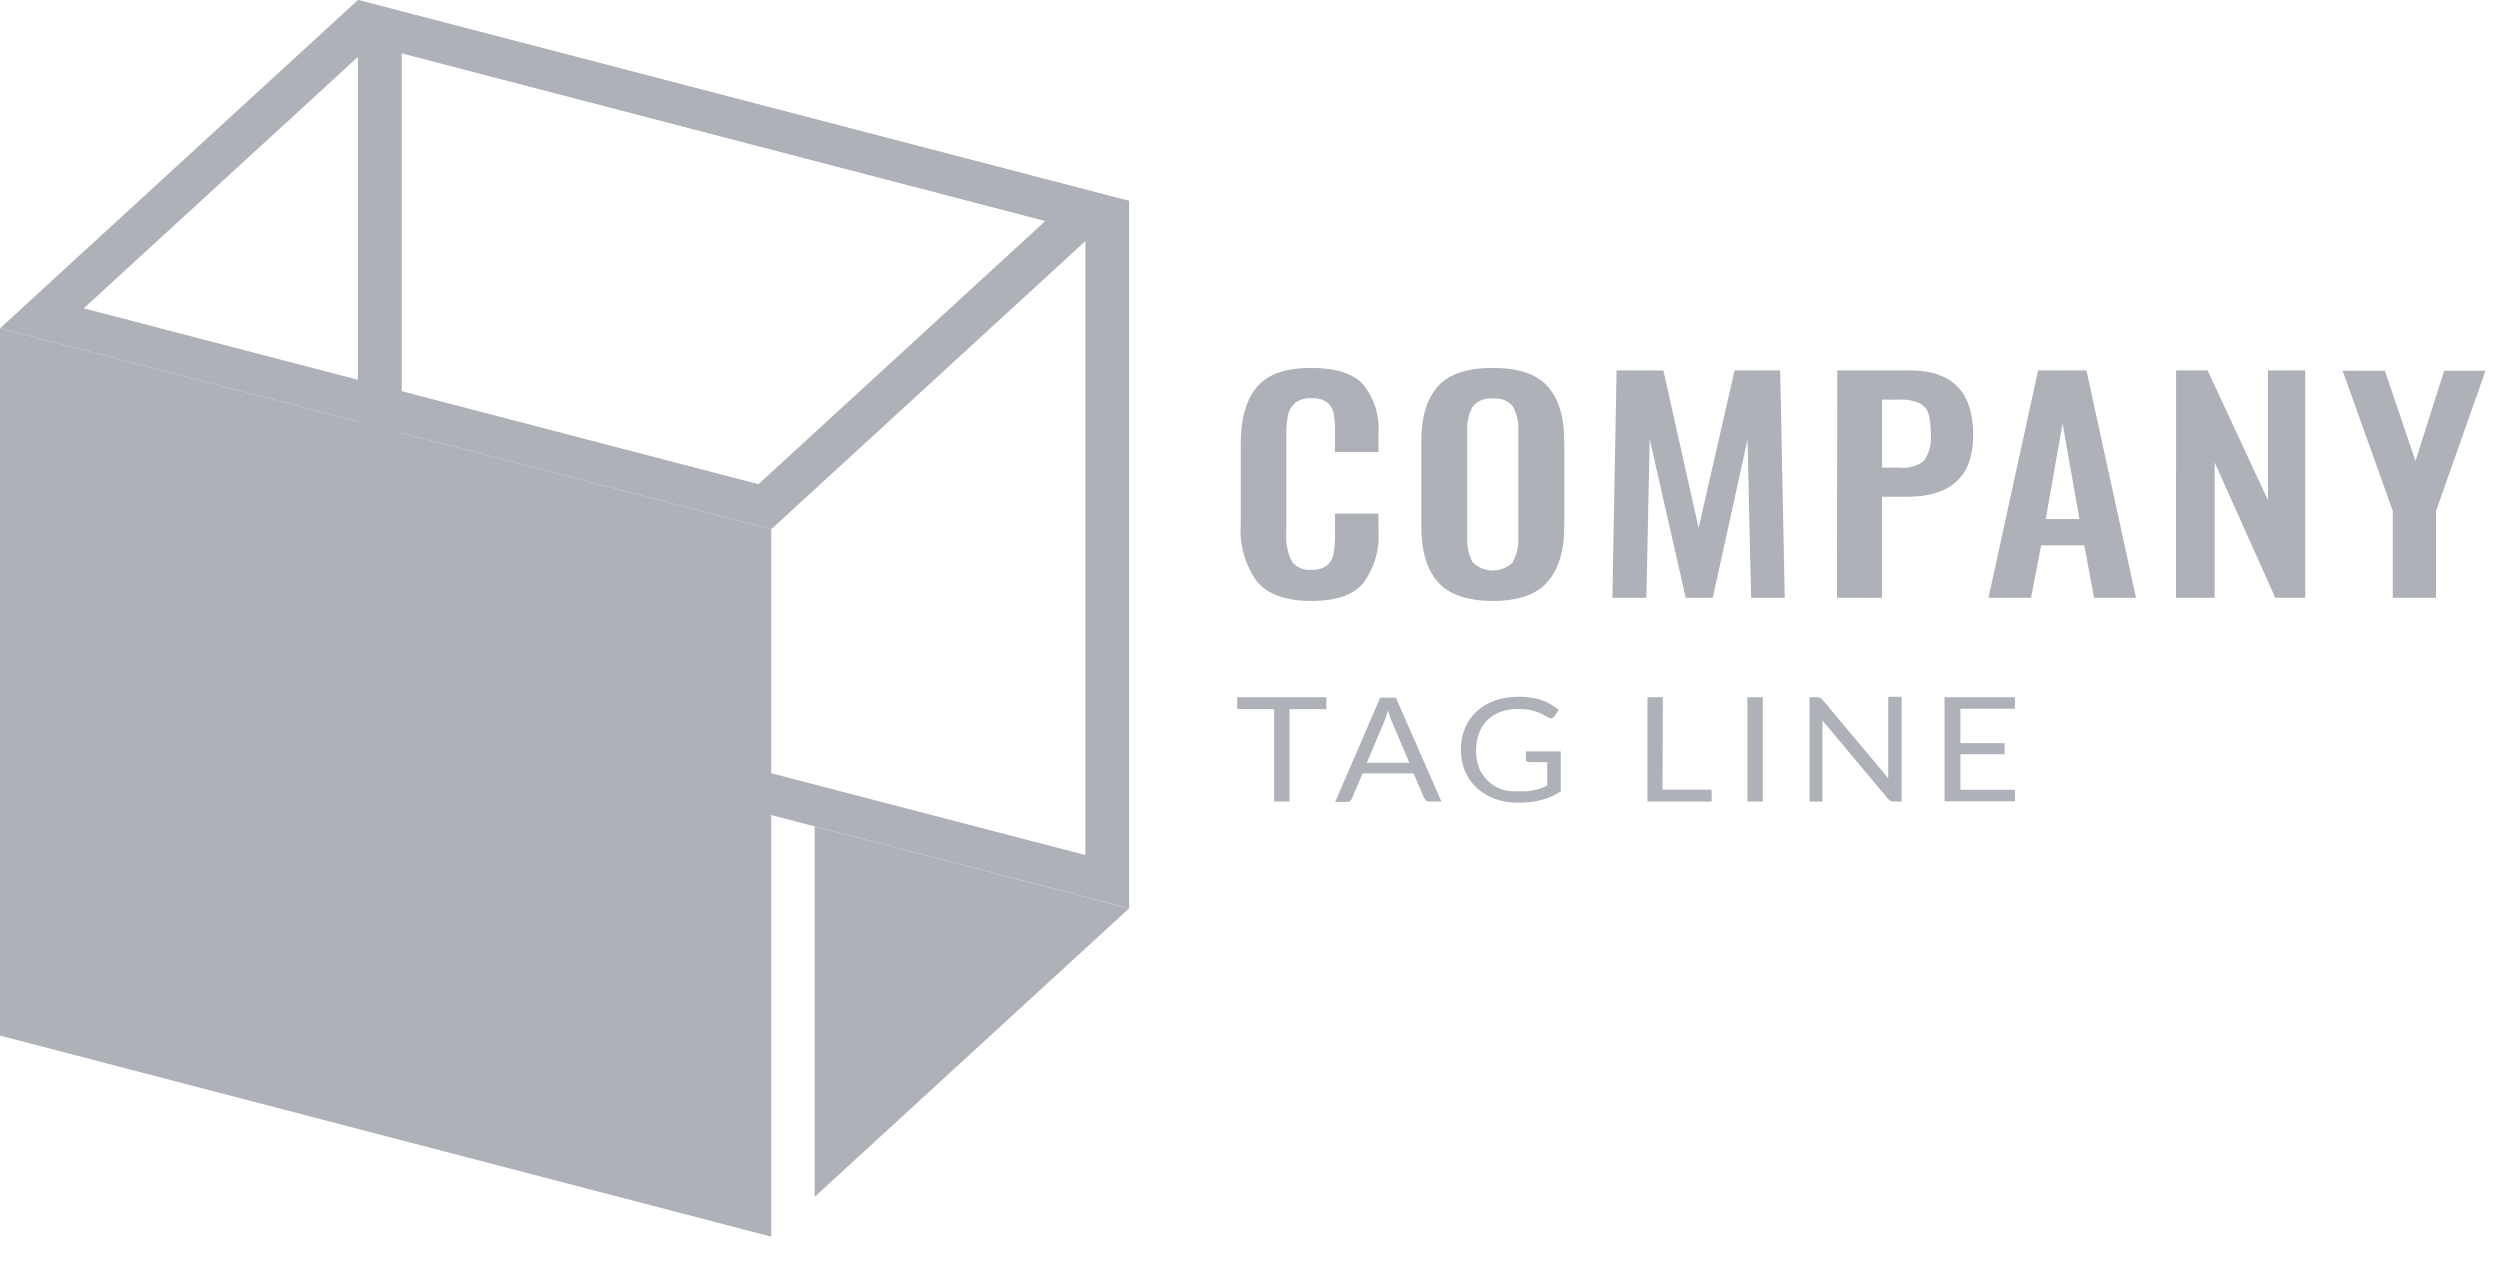
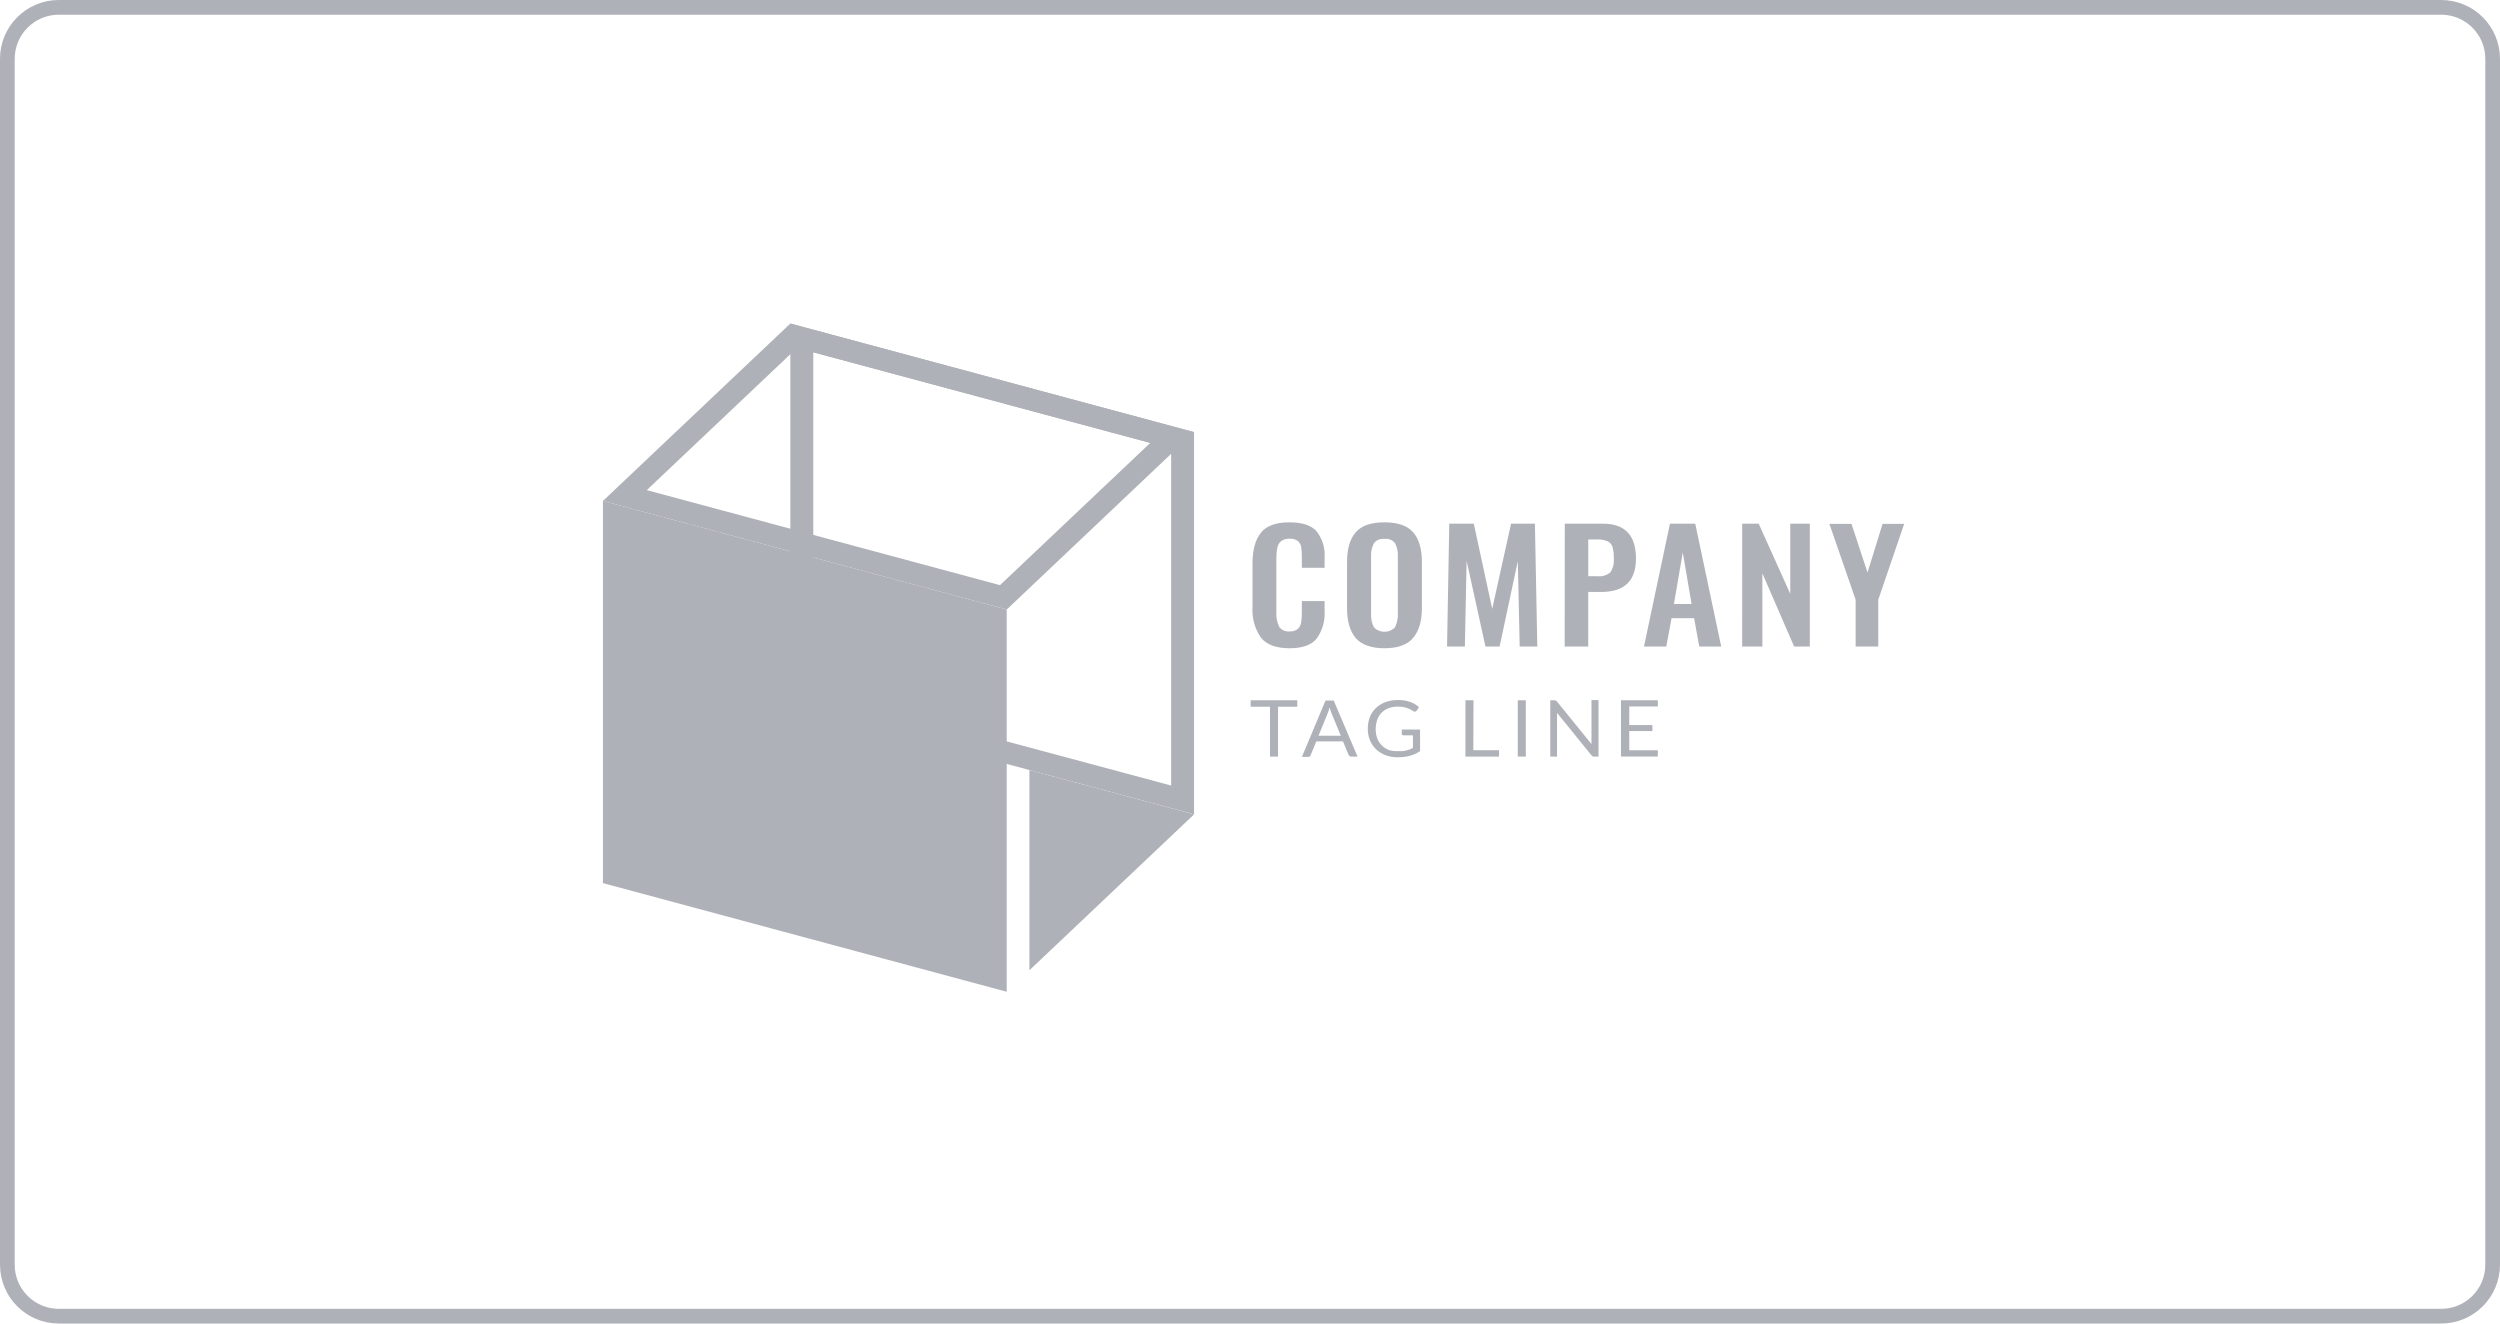
- <svg xmlns="http://www.w3.org/2000/svg" width="89" height="45" viewBox="0 0 89 45" fill="none">
-   <path d="M44.74 20.689C44.322 20.097 44.123 19.399 44.17 18.695V15.806C44.17 14.92 44.359 14.247 44.737 13.786C45.115 13.325 45.765 13.096 46.686 13.098C47.551 13.098 48.165 13.294 48.529 13.686C48.925 14.186 49.118 14.798 49.074 15.415V16.094H47.526V15.406C47.531 15.181 47.516 14.956 47.481 14.733C47.458 14.58 47.38 14.439 47.26 14.333C47.101 14.218 46.9 14.162 46.699 14.177C46.487 14.162 46.276 14.221 46.109 14.342C45.974 14.46 45.884 14.614 45.852 14.783C45.808 15.018 45.788 15.258 45.792 15.497V19.004C45.767 19.342 45.836 19.681 45.99 19.989C46.067 20.093 46.174 20.176 46.299 20.227C46.424 20.279 46.562 20.299 46.699 20.283C46.897 20.298 47.094 20.241 47.247 20.124C47.373 20.009 47.454 19.859 47.477 19.698C47.514 19.465 47.53 19.23 47.526 18.995V18.284H49.074V18.933C49.117 19.576 48.929 20.215 48.538 20.75C48.182 21.179 47.577 21.394 46.686 21.394C45.795 21.394 45.122 21.165 44.74 20.689Z" fill="#AFB1B8" />
-   <path d="M51.186 20.718C50.795 20.268 50.599 19.613 50.599 18.745V15.706C50.599 14.847 50.795 14.198 51.186 13.757C51.577 13.316 52.23 13.096 53.147 13.098C54.057 13.098 54.708 13.318 55.099 13.757C55.49 14.198 55.688 14.847 55.688 15.706V18.745C55.688 19.604 55.49 20.262 55.092 20.715C54.695 21.168 54.048 21.394 53.147 21.394C52.246 21.394 51.58 21.165 51.186 20.718ZM53.868 19.989C54.008 19.707 54.072 19.398 54.054 19.089V15.368C54.072 15.064 54.009 14.762 53.871 14.486C53.793 14.379 53.683 14.295 53.555 14.243C53.427 14.191 53.286 14.174 53.147 14.192C53.008 14.174 52.866 14.192 52.738 14.244C52.609 14.296 52.499 14.38 52.419 14.486C52.279 14.761 52.215 15.064 52.234 15.368V19.107C52.214 19.416 52.278 19.725 52.419 20.006C52.51 20.101 52.621 20.177 52.746 20.229C52.871 20.282 53.007 20.308 53.144 20.308C53.281 20.308 53.417 20.282 53.542 20.229C53.666 20.177 53.778 20.101 53.868 20.006V19.989Z" fill="#AFB1B8" />
-   <path d="M57.55 13.187H59.217L60.47 18.795L61.752 13.187H63.374L63.537 21.282H62.339L62.211 15.656L60.973 21.282H60.012L58.73 15.635L58.611 21.282H57.4L57.55 13.187Z" fill="#AFB1B8" />
-   <path d="M65.406 13.187H68.002C69.498 13.187 70.246 13.953 70.246 15.485C70.246 16.953 69.458 17.686 67.883 17.684H66.999V21.282H65.397L65.406 13.187ZM67.624 16.646C67.782 16.665 67.943 16.651 68.095 16.607C68.247 16.563 68.387 16.489 68.505 16.391C68.689 16.117 68.77 15.796 68.736 15.476C68.744 15.23 68.719 14.983 68.659 14.742C68.636 14.661 68.596 14.586 68.541 14.52C68.486 14.454 68.417 14.398 68.339 14.357C68.116 14.259 67.87 14.214 67.624 14.227H67.002V16.646H67.624Z" fill="#AFB1B8" />
-   <path d="M72.556 13.187H74.277L76.043 21.282H74.549L74.2 19.415H72.665L72.306 21.282H70.79L72.556 13.187ZM74.027 18.478L73.428 15.08L72.828 18.478H74.027Z" fill="#AFB1B8" />
-   <path d="M77.469 13.187H78.591L80.738 17.805V13.187H82.068V21.282H81.001L78.841 16.461V21.282H77.466L77.469 13.187Z" fill="#AFB1B8" />
-   <path d="M85.184 18.195L83.398 13.198H84.901L85.991 16.408L87.014 13.198H88.485L86.722 18.195V21.282H85.184V18.195Z" fill="#AFB1B8" />
-   <path d="M47.215 24.821V25.245H45.907V28.534H45.359V25.245H44.045V24.821H47.215Z" fill="#AFB1B8" />
-   <path d="M51.314 28.534H50.891C50.848 28.537 50.806 28.524 50.772 28.499C50.74 28.477 50.716 28.448 50.702 28.414L50.324 27.532H48.51L48.132 28.414C48.121 28.451 48.101 28.485 48.074 28.514C48.04 28.538 47.998 28.551 47.955 28.549H47.532L49.135 24.836H49.692L51.314 28.534ZM48.66 27.155H50.173L49.532 25.645C49.485 25.53 49.445 25.413 49.413 25.295C49.391 25.365 49.372 25.433 49.353 25.492L49.295 25.648L48.66 27.155Z" fill="#AFB1B8" />
-   <path d="M54.077 28.169C54.177 28.174 54.278 28.174 54.378 28.169C54.465 28.161 54.55 28.146 54.634 28.125C54.713 28.108 54.79 28.085 54.865 28.058C54.936 28.031 55.006 27.999 55.08 27.967V27.132H54.439C54.423 27.133 54.407 27.13 54.392 27.125C54.377 27.12 54.364 27.112 54.352 27.102C54.342 27.094 54.333 27.084 54.328 27.072C54.322 27.06 54.32 27.047 54.32 27.035V26.75H55.564V28.172C55.462 28.239 55.355 28.298 55.243 28.349C55.129 28.401 55.01 28.443 54.888 28.475C54.756 28.511 54.622 28.536 54.487 28.552C54.331 28.567 54.175 28.575 54.019 28.575C53.742 28.577 53.468 28.53 53.211 28.437C52.971 28.349 52.753 28.216 52.57 28.049C52.392 27.88 52.251 27.68 52.157 27.461C52.056 27.215 52.006 26.954 52.01 26.691C52.006 26.426 52.055 26.163 52.154 25.915C52.246 25.695 52.387 25.494 52.567 25.327C52.75 25.16 52.968 25.029 53.208 24.942C53.483 24.847 53.774 24.8 54.067 24.803C54.216 24.803 54.365 24.814 54.513 24.836C54.643 24.855 54.771 24.887 54.894 24.93C55.006 24.968 55.113 25.018 55.214 25.077C55.313 25.135 55.406 25.2 55.493 25.271L55.339 25.5C55.327 25.521 55.309 25.539 55.287 25.551C55.265 25.564 55.24 25.57 55.214 25.571C55.179 25.57 55.145 25.559 55.115 25.541C55.067 25.518 55.016 25.488 54.958 25.453C54.89 25.414 54.818 25.38 54.743 25.353C54.648 25.318 54.549 25.291 54.448 25.271C54.314 25.248 54.178 25.237 54.041 25.238C53.83 25.236 53.62 25.271 53.423 25.341C53.245 25.407 53.084 25.507 52.952 25.635C52.819 25.769 52.717 25.926 52.654 26.097C52.511 26.499 52.511 26.932 52.654 27.334C52.724 27.509 52.833 27.668 52.974 27.802C53.106 27.929 53.265 28.029 53.442 28.096C53.646 28.16 53.862 28.185 54.077 28.169Z" fill="#AFB1B8" />
-   <path d="M59.185 28.111H60.935V28.534H58.65V24.821H59.198L59.185 28.111Z" fill="#AFB1B8" />
-   <path d="M62.756 28.534H62.208V24.821H62.756V28.534Z" fill="#AFB1B8" />
-   <path d="M64.794 24.839C64.826 24.856 64.855 24.879 64.877 24.906L67.22 27.705C67.217 27.661 67.217 27.617 67.22 27.573C67.22 27.532 67.22 27.49 67.22 27.452V24.806H67.698V28.534H67.422C67.381 28.537 67.34 28.53 67.303 28.513C67.27 28.495 67.241 28.471 67.217 28.443L64.877 25.647C64.877 25.691 64.877 25.732 64.877 25.774C64.877 25.815 64.877 25.853 64.877 25.888V28.534H64.419V24.821H64.704C64.735 24.821 64.766 24.827 64.794 24.839Z" fill="#AFB1B8" />
-   <path d="M71.732 24.821V25.23H69.79V26.456H71.364V26.85H69.79V28.116H71.732V28.525H69.226V24.821H71.732Z" fill="#AFB1B8" />
-   <path d="M14.303 1.893L38.639 8.231V30.439L14.303 24.104V1.893ZM12.743 0V25.183L40.196 32.335V7.155L12.743 0Z" fill="#AFB1B8" />
-   <path d="M27.456 44.025L0 36.867V11.687L27.456 18.842V44.025Z" fill="#AFB1B8" />
-   <path d="M13.198 1.608L37.215 7.866L27.001 17.237L2.981 10.976L13.198 1.608ZM12.743 0L0 11.688L27.456 18.842L40.196 7.155L12.743 0Z" fill="#AFB1B8" />
-   <path d="M29.002 42.608L40.196 32.338L29.002 29.419V42.608Z" fill="#AFB1B8" />
+ <svg xmlns="http://www.w3.org/2000/svg" width="170" height="90" fill="none">
+   <rect x=".5" y=".5" width="169" height="89" rx="3.5" stroke="#AFB1B8" />
+   <path d="M85.74 43.353a3.259 3.259 0 01-.57-2.057v-2.983c0-.914.189-1.609.567-2.084.378-.475 1.028-.712 1.949-.71.865 0 1.48.202 1.843.607.396.516.589 1.147.544 1.784v.7h-1.547v-.71a3.961 3.961 0 00-.045-.694.69.69 0 00-.221-.413.836.836 0 00-.561-.16.886.886 0 00-.59.17.81.81 0 00-.256.455c-.045.243-.065.49-.061.737v3.62c-.025.349.043.698.198 1.016a.734.734 0 00.31.246.78.78 0 00.399.058.788.788 0 00.548-.164.748.748 0 00.23-.44c.037-.24.053-.483.048-.725v-.735h1.548v.67a2.914 2.914 0 01-.535 1.876c-.355.443-.961.664-1.852.664-.891 0-1.564-.236-1.946-.728zM92.186 43.384c-.391-.465-.587-1.141-.587-2.036V38.21c0-.886.196-1.556.587-2.011.39-.455 1.044-.682 1.961-.68.91 0 1.56.227 1.952.68.39.455.59 1.125.59 2.011v3.138c0 .886-.2 1.565-.597 2.033-.397.467-1.044.7-1.945.7-.9 0-1.567-.236-1.961-.697zm2.682-.753c.14-.29.204-.61.186-.928V37.86a1.843 1.843 0 00-.183-.91.738.738 0 00-.316-.25.784.784 0 00-.408-.053.794.794 0 00-.41.054.75.75 0 00-.317.25c-.141.283-.205.596-.186.91v3.859c-.02.32.044.638.186.928a.96.96 0 00.326.23 1.008 1.008 0 00.796 0 .96.96 0 00.326-.23v-.018zM98.55 35.61h1.667l1.253 5.79 1.282-5.79h1.622l.163 8.356h-1.198l-.128-5.807-1.238 5.807h-.961l-1.282-5.828-.119 5.828H98.4l.15-8.355zM106.406 35.61h2.596c1.496 0 2.243.791 2.243 2.373 0 1.515-.787 2.271-2.362 2.27h-.884v3.713h-1.603l.01-8.355zm2.218 3.571c.158.02.319.006.471-.04.152-.045.292-.122.41-.224.184-.282.265-.613.231-.943a2.85 2.85 0 00-.077-.758.635.635 0 00-.118-.23.676.676 0 00-.202-.168 1.532 1.532 0 00-.715-.133h-.622v2.496h.622zM113.556 35.61h1.721l1.766 8.356h-1.494l-.349-1.927h-1.535l-.359 1.927h-1.516l1.766-8.355zm1.471 5.462l-.599-3.508-.6 3.508h1.199zM118.469 35.61h1.122l2.147 4.767V35.61h1.33v8.355h-1.067l-2.16-4.976v4.976h-1.375l.003-8.355zM126.184 40.78l-1.786-5.158h1.504l1.089 3.313 1.023-3.313h1.471l-1.763 5.158v3.186h-1.538V40.78zM88.215 47.619v.437h-1.308v3.395h-.548v-3.395h-1.314v-.437h3.17zM92.314 51.451h-.423a.177.177 0 01-.119-.036.196.196 0 01-.07-.088l-.378-.91H89.51l-.378.91a.258.258 0 01-.058.103.183.183 0 01-.119.036h-.423l1.603-3.831h.557l1.622 3.816zm-2.654-1.423h1.513l-.64-1.56a2.964 2.964 0 01-.12-.36l-.06.203-.058.16-.635 1.557zM95.077 51.075c.1.005.2.005.3 0 .088-.009.173-.024.257-.046a1.82 1.82 0 00.231-.07c.07-.027.141-.06.215-.094v-.861h-.641a.12.12 0 01-.087-.03.087.087 0 01-.032-.07v-.295h1.244v1.469a2.355 2.355 0 01-.676.312 2.655 2.655 0 01-.401.08 4.459 4.459 0 01-.468.024 2.252 2.252 0 01-.808-.143 1.937 1.937 0 01-.64-.4 1.849 1.849 0 01-.414-.607 2.076 2.076 0 01-.147-.795 2.155 2.155 0 01.144-.801c.092-.228.233-.434.413-.607.183-.173.401-.308.641-.398.275-.098.566-.146.859-.143.15 0 .298.011.446.034.13.02.258.053.38.097.113.04.22.09.321.152.099.06.192.127.28.2l-.155.237a.14.14 0 01-.052.052.15.15 0 01-.073.02.196.196 0 01-.099-.03 1.923 1.923 0 01-.157-.09 1.372 1.372 0 00-.215-.104 1.873 1.873 0 00-.295-.085 2.255 2.255 0 00-.407-.033 1.743 1.743 0 00-.618.106 1.337 1.337 0 00-.471.303c-.133.138-.235.3-.298.477a1.954 1.954 0 000 1.277c.07.18.179.345.32.483.132.131.291.234.468.303.204.066.42.092.635.076zM100.185 51.014h1.75v.437H99.65v-3.832h.548l-.013 3.395zM103.756 51.45h-.548V47.62h.548v3.832zM105.794 47.637a.27.27 0 01.083.07l2.343 2.889a1.036 1.036 0 010-.137v-2.855h.478v3.847h-.276a.242.242 0 01-.119-.021.318.318 0 01-.086-.073l-2.34-2.885v2.979h-.458V47.62h.285c.031 0 .062.006.09.018zM112.732 47.619v.422h-1.942v1.265h1.574v.406h-1.574v1.308h1.942v.422h-2.506v-3.823h2.506zM55.303 23.954l24.335 6.541v22.922L55.303 46.88V23.954zM53.743 22v25.992l27.453 7.382v-25.99L53.743 22z" fill="#AFB1B8" />
+   <path d="M68.457 67.44L41 60.052v-25.99l27.457 7.385V67.44z" fill="#AFB1B8" />
+   <path d="M54.198 23.66l24.018 6.459L68 39.79l-24.02-6.462 10.217-9.67zM53.743 22L41 34.063l27.457 7.385 12.739-12.063L53.743 22zM70.001 65.978l11.195-10.6-11.195-3.013v13.613z" fill="#AFB1B8" />
</svg>
